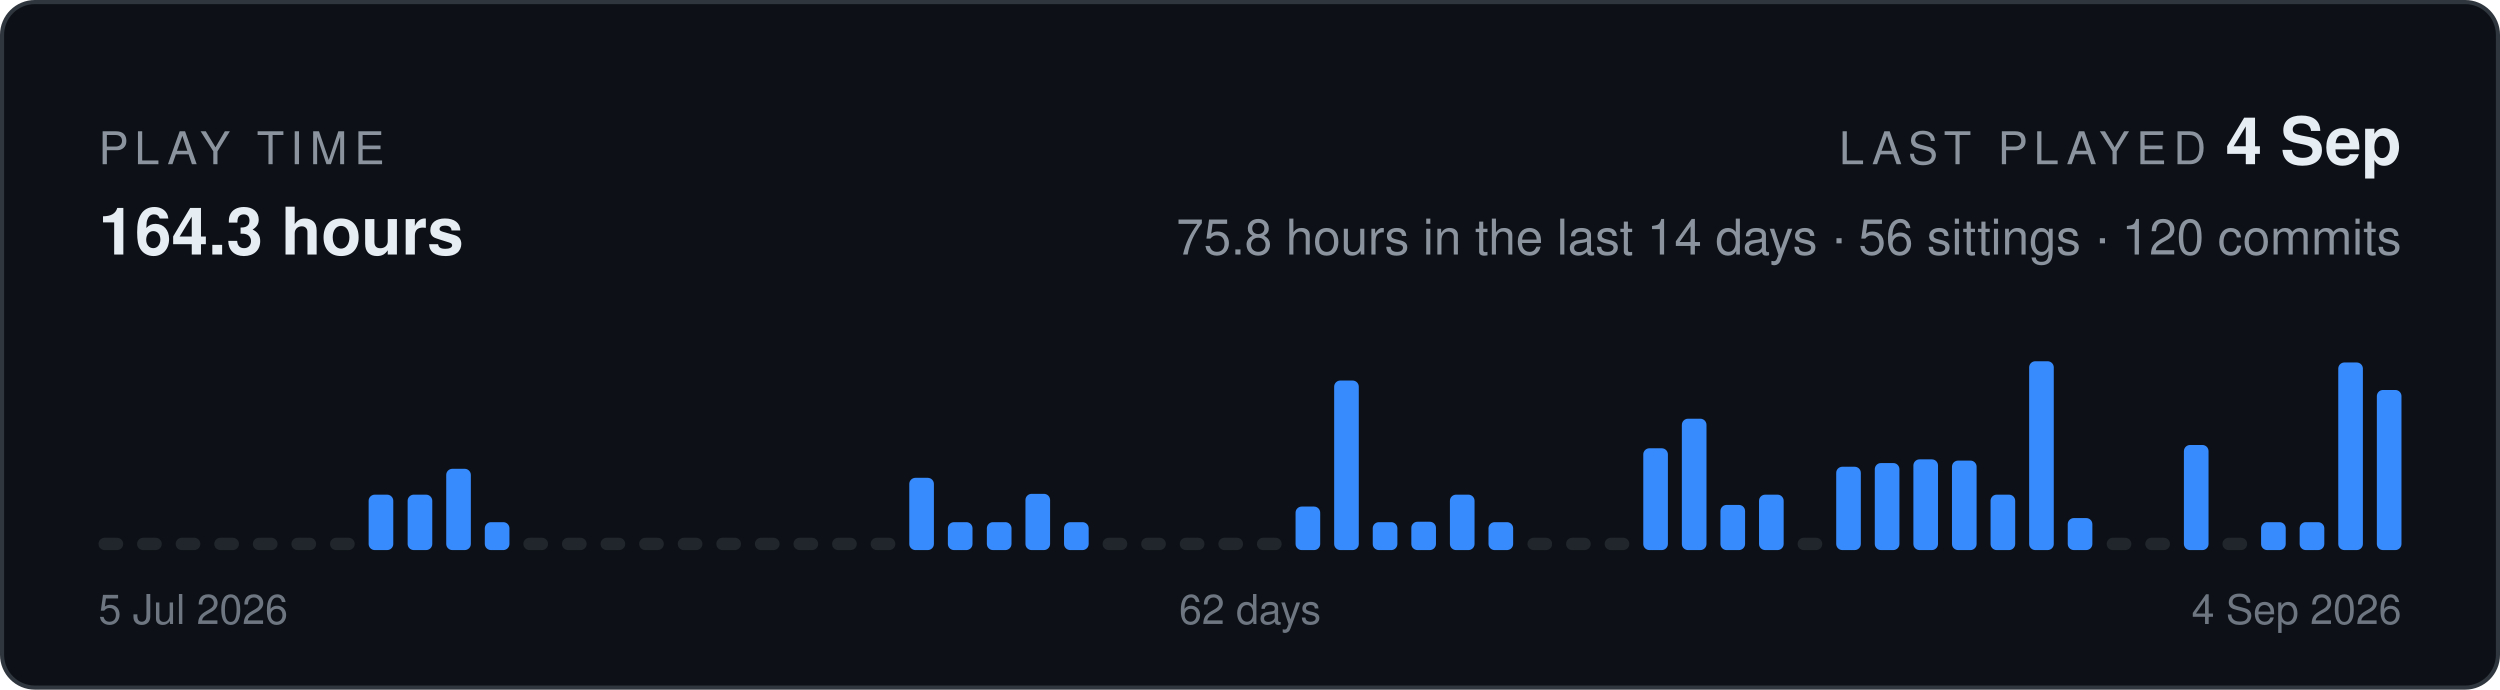
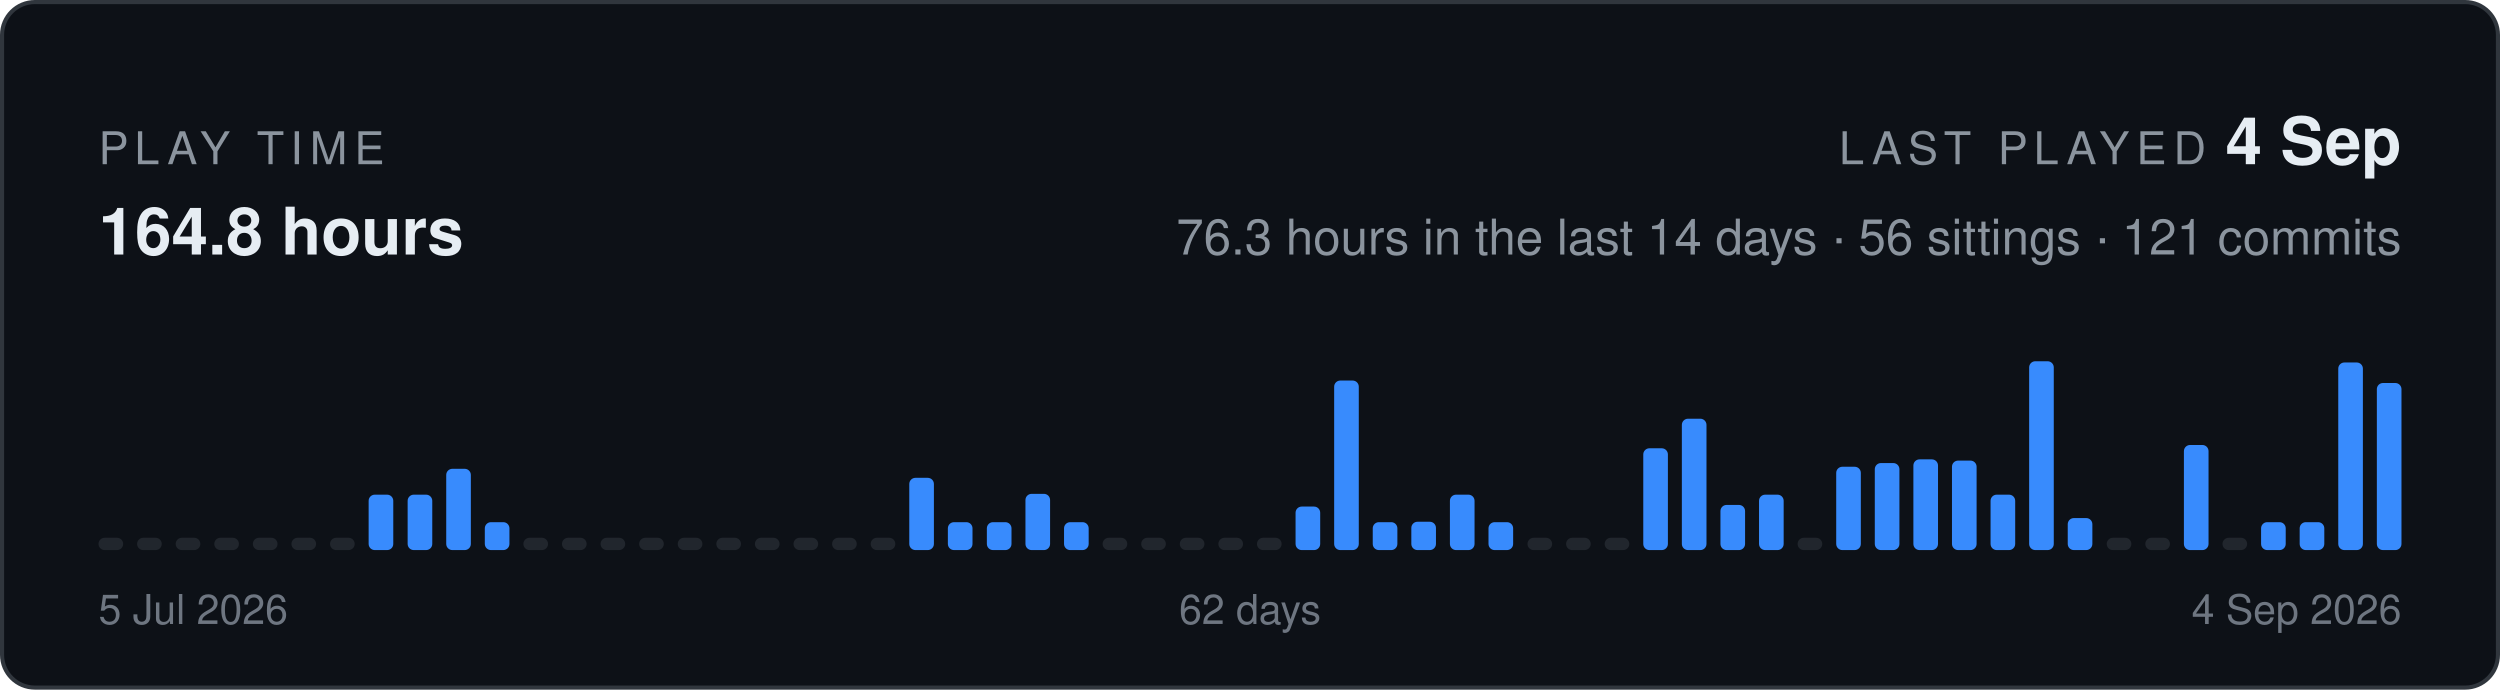
- <svg xmlns="http://www.w3.org/2000/svg" width="609" height="168" viewBox="0 0 609 168" role="img" aria-label="Play time: 164.3 hours over 120 commits, last played 4 Sep">
+ <svg xmlns="http://www.w3.org/2000/svg" width="609" height="168" viewBox="0 0 609 168" role="img" aria-label="Play time: 164.8 hours over 121 commits, last played 4 Sep">
  <style>
    .card { fill: #0d1117; stroke: #30363d }
    text { font-family: -apple-system, BlinkMacSystemFont, "Segoe UI", Helvetica, Arial, sans-serif }
    .label { font-size: 11px; letter-spacing: 1.7px; fill: #8b949e }
    .stat { font-size: 16px; font-weight: 600; letter-spacing: normal; fill: #e6edf3 }
    .note { font-size: 12px; fill: #8b949e }
    .axis { font-size: 10px; fill: #6e7681 }
    .bar { fill: #388bfd }
    .bar-quiet { fill: #21262d }
  </style>
  <rect class="card" x="0.5" y="0.5" width="608" height="167" rx="8" />
  <text class="label" x="24" y="40">PLAY TIME</text>
-   <text class="stat" x="24" y="62">164.3 hours</text>
+   <text class="stat" x="24" y="62">164.8 hours</text>
  <text class="label" x="585" y="40" text-anchor="end">LAST PLAYED <tspan class="stat">4 Sep</tspan>
  </text>
-   <text class="note" x="585" y="62" text-anchor="end">75.8 hours in the last 14 days   ·   56 sittings   ·   120 commits</text>
+   <text class="note" x="585" y="62" text-anchor="end">76.3 hours in the last 14 days   ·   56 sittings   ·   121 commits</text>
  <rect class="bar-quiet" x="24.0" y="131.0" width="6" height="3.0" rx="1.5" />
  <rect class="bar-quiet" x="33.4" y="131.0" width="6" height="3.0" rx="1.5" />
  <rect class="bar-quiet" x="42.8" y="131.0" width="6" height="3.0" rx="1.5" />
  <rect class="bar-quiet" x="52.2" y="131.0" width="6" height="3.0" rx="1.5" />
  <rect class="bar-quiet" x="61.6" y="131.0" width="6" height="3.0" rx="1.5" />
  <rect class="bar-quiet" x="71.0" y="131.0" width="6" height="3.0" rx="1.5" />
  <rect class="bar-quiet" x="80.4" y="131.0" width="6" height="3.0" rx="1.5" />
  <rect class="bar" x="89.8" y="120.5" width="6" height="13.5" rx="1.5" />
  <rect class="bar" x="99.3" y="120.5" width="6" height="13.5" rx="1.5" />
  <rect class="bar" x="108.7" y="114.2" width="6" height="19.8" rx="1.5" />
  <rect class="bar" x="118.1" y="127.2" width="6" height="6.8" rx="1.5" />
  <rect class="bar-quiet" x="127.5" y="131.0" width="6" height="3.0" rx="1.5" />
  <rect class="bar-quiet" x="136.9" y="131.0" width="6" height="3.0" rx="1.5" />
  <rect class="bar-quiet" x="146.3" y="131.0" width="6" height="3.0" rx="1.5" />
  <rect class="bar-quiet" x="155.7" y="131.0" width="6" height="3.0" rx="1.5" />
  <rect class="bar-quiet" x="165.1" y="131.0" width="6" height="3.0" rx="1.5" />
  <rect class="bar-quiet" x="174.5" y="131.0" width="6" height="3.0" rx="1.5" />
  <rect class="bar-quiet" x="183.9" y="131.0" width="6" height="3.0" rx="1.5" />
  <rect class="bar-quiet" x="193.3" y="131.0" width="6" height="3.0" rx="1.5" />
  <rect class="bar-quiet" x="202.7" y="131.0" width="6" height="3.0" rx="1.5" />
  <rect class="bar-quiet" x="212.1" y="131.0" width="6" height="3.0" rx="1.5" />
  <rect class="bar" x="221.5" y="116.4" width="6" height="17.6" rx="1.5" />
  <rect class="bar" x="230.9" y="127.2" width="6" height="6.8" rx="1.5" />
  <rect class="bar" x="240.4" y="127.2" width="6" height="6.8" rx="1.5" />
  <rect class="bar" x="249.8" y="120.3" width="6" height="13.7" rx="1.5" />
  <rect class="bar" x="259.2" y="127.2" width="6" height="6.8" rx="1.5" />
  <rect class="bar-quiet" x="268.6" y="131.0" width="6" height="3.0" rx="1.5" />
  <rect class="bar-quiet" x="278.0" y="131.0" width="6" height="3.0" rx="1.5" />
  <rect class="bar-quiet" x="287.4" y="131.0" width="6" height="3.0" rx="1.5" />
  <rect class="bar-quiet" x="296.8" y="131.0" width="6" height="3.0" rx="1.5" />
  <rect class="bar-quiet" x="306.2" y="131.0" width="6" height="3.0" rx="1.5" />
  <rect class="bar" x="315.6" y="123.4" width="6" height="10.6" rx="1.5" />
  <rect class="bar" x="325.0" y="92.7" width="6" height="41.3" rx="1.5" />
  <rect class="bar" x="334.4" y="127.2" width="6" height="6.8" rx="1.5" />
  <rect class="bar" x="343.8" y="127.1" width="6" height="6.9" rx="1.5" />
  <rect class="bar" x="353.2" y="120.5" width="6" height="13.5" rx="1.5" />
  <rect class="bar" x="362.6" y="127.2" width="6" height="6.8" rx="1.5" />
  <rect class="bar-quiet" x="372.1" y="131.0" width="6" height="3.0" rx="1.5" />
  <rect class="bar-quiet" x="381.5" y="131.0" width="6" height="3.0" rx="1.5" />
  <rect class="bar-quiet" x="390.9" y="131.0" width="6" height="3.0" rx="1.5" />
  <rect class="bar" x="400.3" y="109.2" width="6" height="24.8" rx="1.5" />
  <rect class="bar" x="409.7" y="102.0" width="6" height="32.0" rx="1.5" />
  <rect class="bar" x="419.1" y="123.0" width="6" height="11.0" rx="1.5" />
  <rect class="bar" x="428.5" y="120.5" width="6" height="13.5" rx="1.5" />
  <rect class="bar-quiet" x="437.9" y="131.0" width="6" height="3.0" rx="1.5" />
  <rect class="bar" x="447.3" y="113.7" width="6" height="20.3" rx="1.5" />
  <rect class="bar" x="456.7" y="112.8" width="6" height="21.2" rx="1.5" />
  <rect class="bar" x="466.1" y="111.9" width="6" height="22.1" rx="1.5" />
  <rect class="bar" x="475.5" y="112.2" width="6" height="21.8" rx="1.5" />
  <rect class="bar" x="484.9" y="120.5" width="6" height="13.5" rx="1.5" />
  <rect class="bar" x="494.3" y="88.0" width="6" height="46.0" rx="1.5" />
  <rect class="bar" x="503.7" y="126.2" width="6" height="7.8" rx="1.5" />
  <rect class="bar-quiet" x="513.2" y="131.0" width="6" height="3.0" rx="1.5" />
  <rect class="bar-quiet" x="522.6" y="131.0" width="6" height="3.0" rx="1.5" />
  <rect class="bar" x="532.0" y="108.4" width="6" height="25.6" rx="1.5" />
  <rect class="bar-quiet" x="541.4" y="131.0" width="6" height="3.0" rx="1.5" />
  <rect class="bar" x="550.8" y="127.2" width="6" height="6.8" rx="1.5" />
  <rect class="bar" x="560.2" y="127.2" width="6" height="6.8" rx="1.5" />
  <rect class="bar" x="569.6" y="88.3" width="6" height="45.7" rx="1.5" />
-   <rect class="bar" x="579.0" y="95.0" width="6" height="39.0" rx="1.5" />
+   <rect class="bar" x="579.0" y="93.3" width="6" height="40.7" rx="1.5" />
  <text class="axis" x="24" y="152">5 Jul 2026</text>
  <text class="axis" x="304.5" y="152" text-anchor="middle">62 days</text>
  <text class="axis" x="585" y="152" text-anchor="end">4 Sep 2026</text>
</svg>
